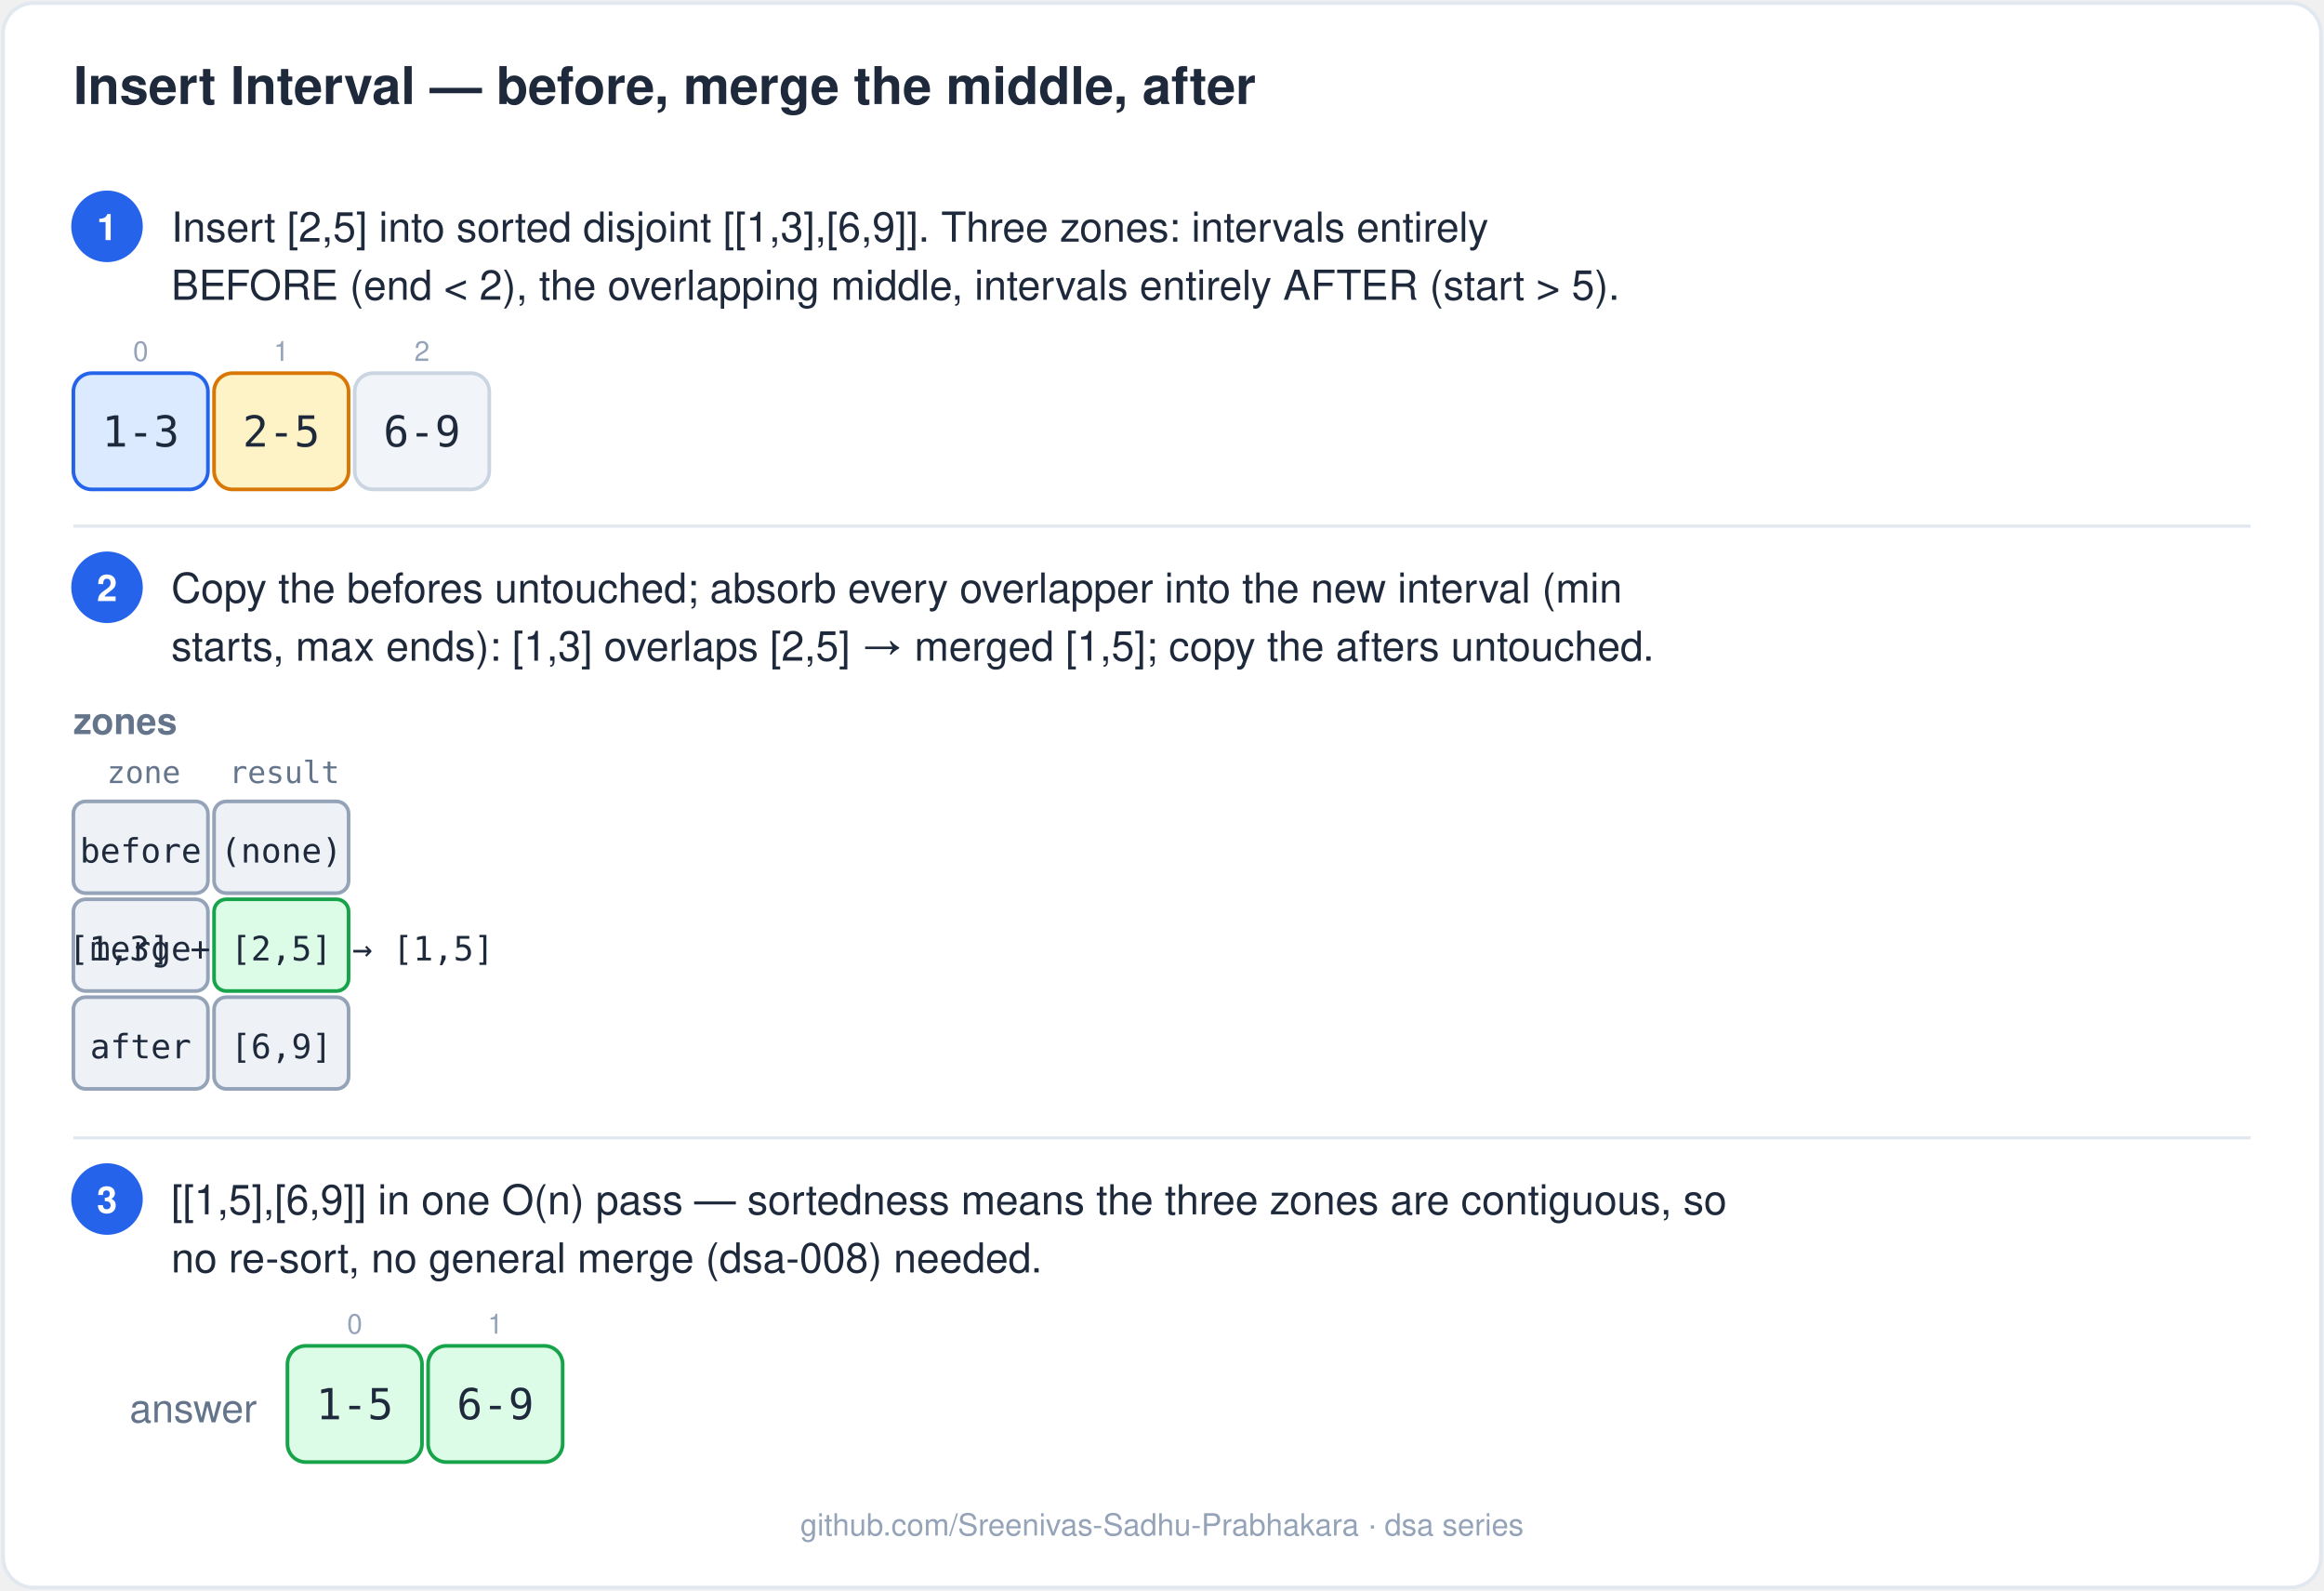
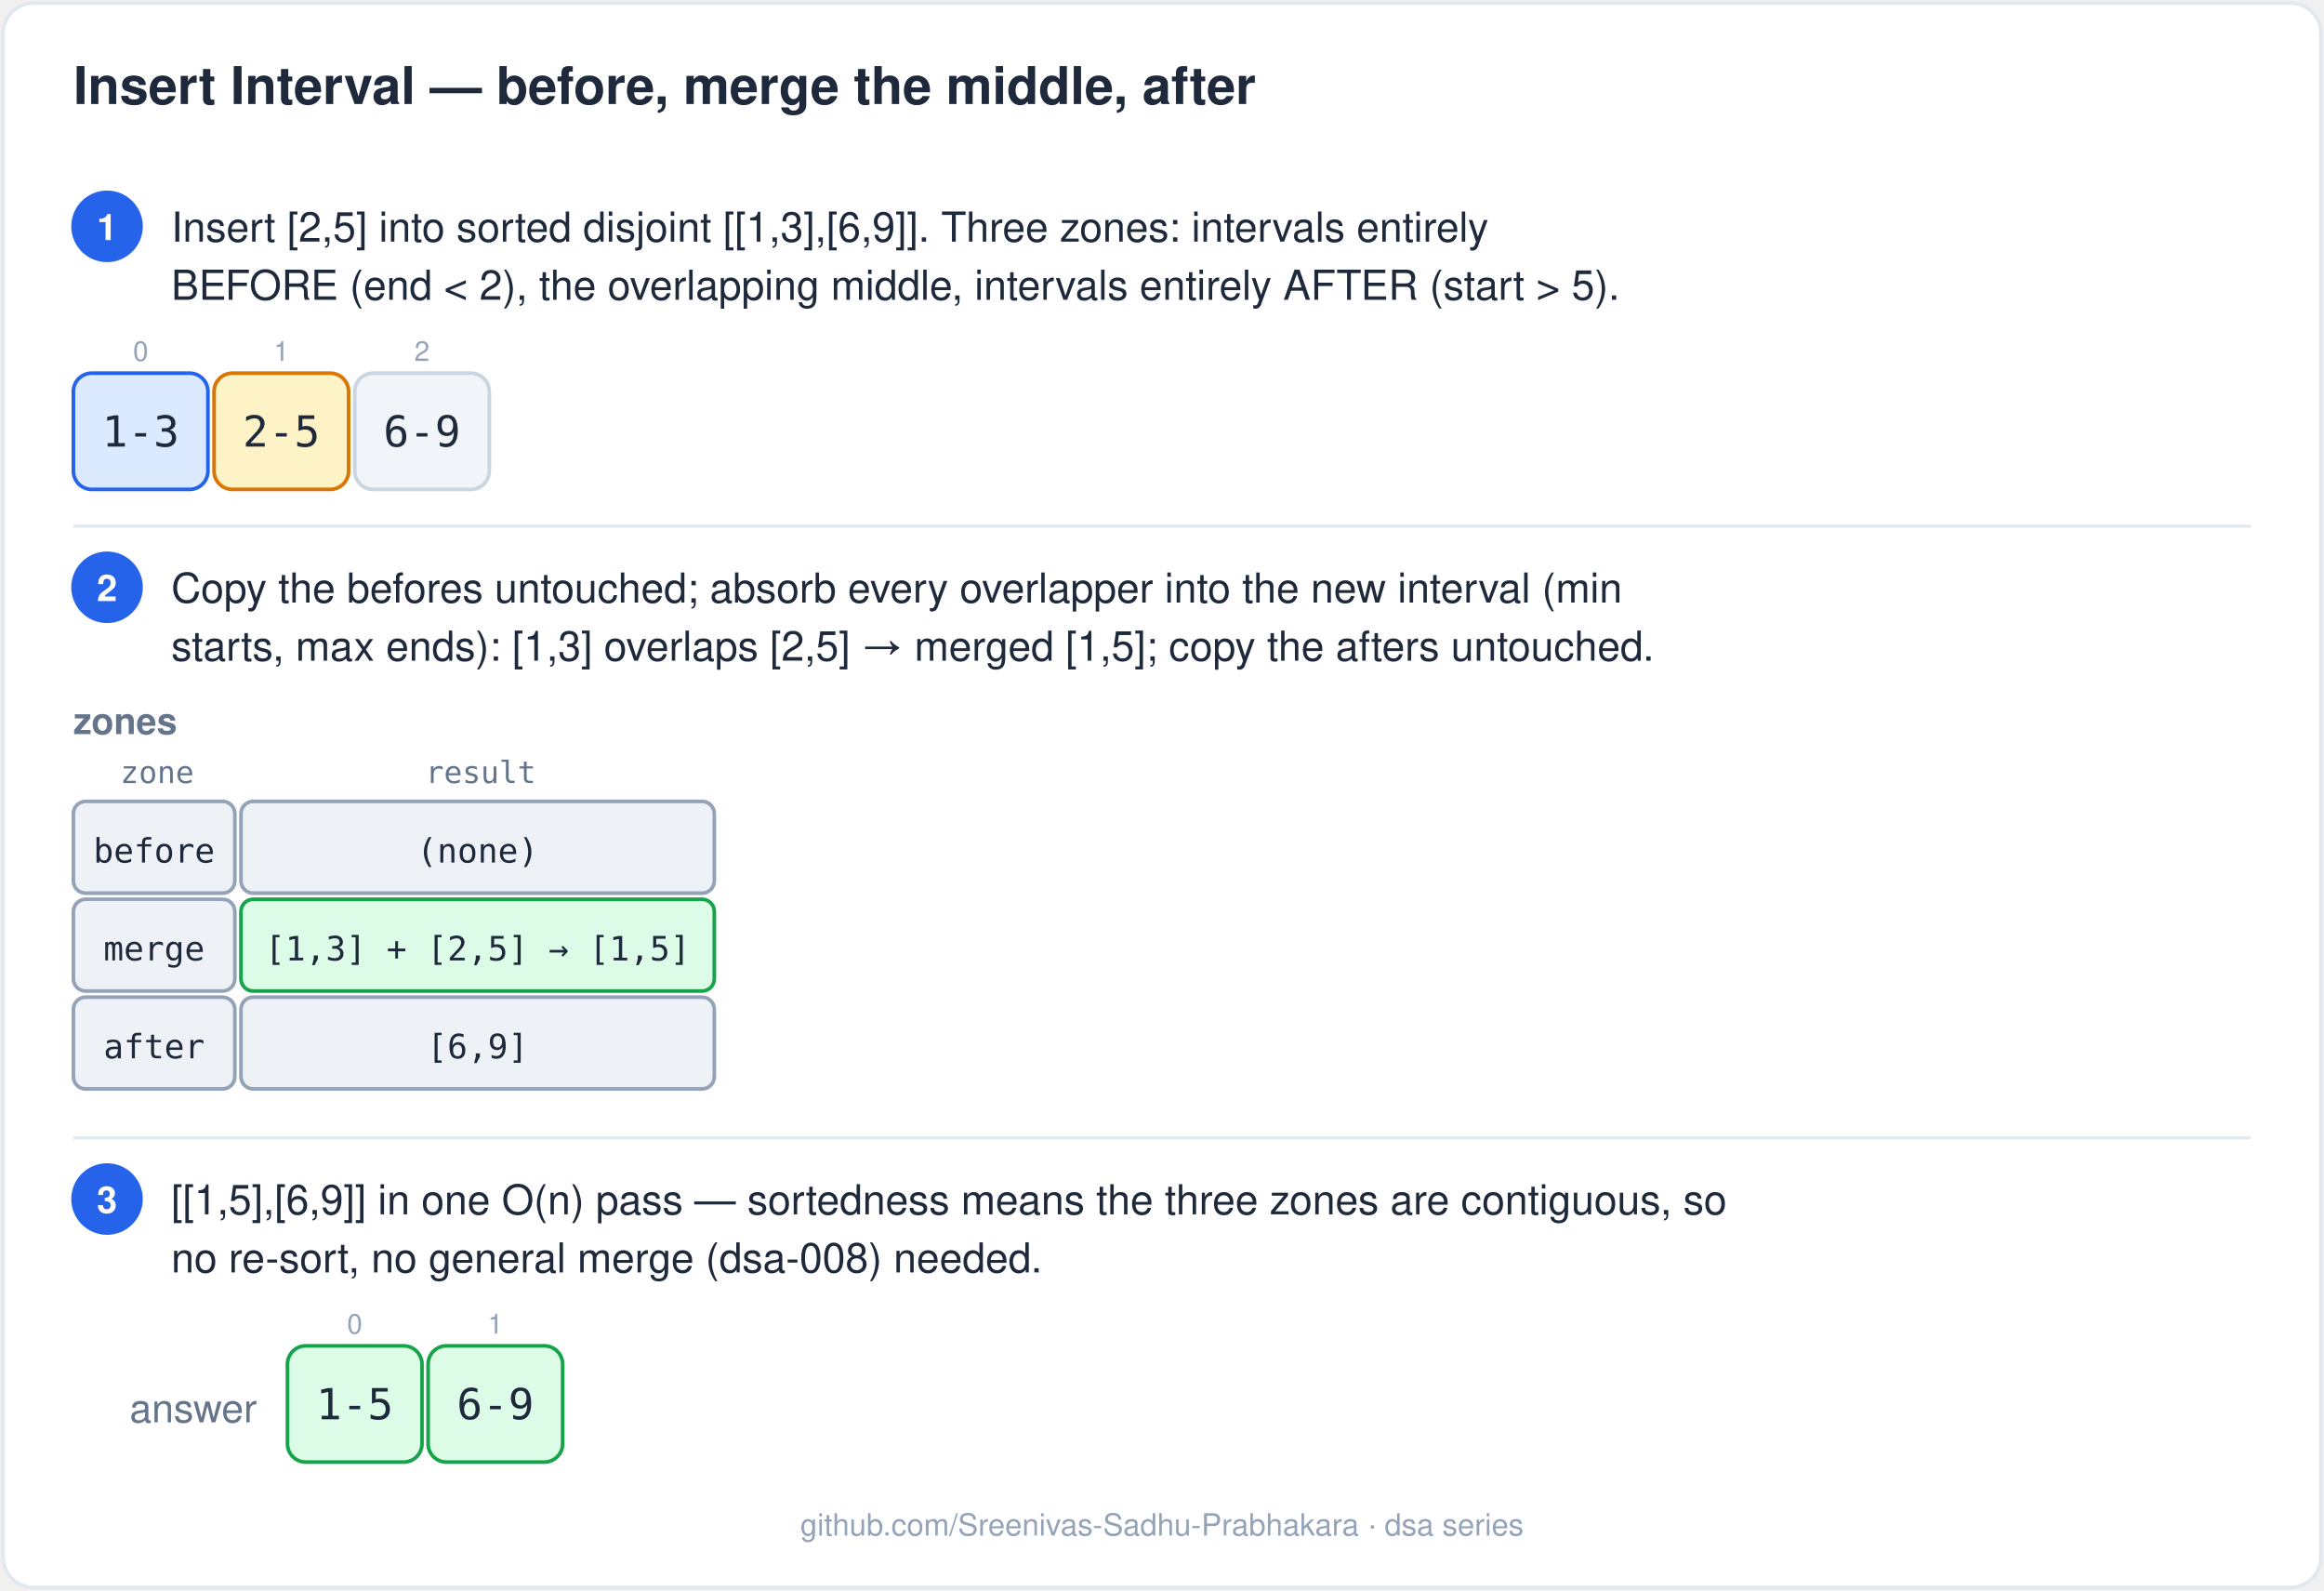
<svg xmlns="http://www.w3.org/2000/svg" width="760" height="520" viewBox="0 0 760 520" role="img" aria-label="Step-by-step visual walkthrough">
  <defs>
    <marker id="arr" markerWidth="8" markerHeight="8" refX="6" refY="3" orient="auto">
      <path d="M0,0 L7,3 L0,6 z" fill="context-stroke" />
    </marker>
  </defs>
  <rect x="1.0" y="1.0" width="758.0" height="518.0" rx="10" fill="#ffffff" stroke="#e2e8f0" stroke-width="1.2" />
  <text x="24.0" y="34.0" font-family="-apple-system,Segoe UI,Helvetica,Arial,sans-serif" font-size="17" fill="#1e293b" text-anchor="start" font-weight="600">Insert Interval — before, merge the middle, after</text>
  <circle cx="35.0" cy="74.0" r="11" fill="#2563eb" stroke="#2563eb" stroke-width="1.4" />
  <text x="35.0" y="78.5" font-family="-apple-system,Segoe UI,Helvetica,Arial,sans-serif" font-size="12" fill="#ffffff" text-anchor="middle" font-weight="600">1</text>
  <text x="56.0" y="79.0" font-family="-apple-system,Segoe UI,Helvetica,Arial,sans-serif" font-size="13.5" fill="#1e293b" text-anchor="start">Insert [2,5] into sorted disjoint [[1,3],[6,9]]. Three zones: intervals entirely</text>
  <text x="56.0" y="98.0" font-family="-apple-system,Segoe UI,Helvetica,Arial,sans-serif" font-size="13.5" fill="#1e293b" text-anchor="start">BEFORE (end &lt; 2), the overlapping middle, intervals entirely AFTER (start &gt; 5).</text>
  <rect x="24.0" y="122.0" width="44.0" height="38.0" rx="6" fill="#dbeafe" stroke="#2563eb" stroke-width="1.2" />
  <text x="46.0" y="146.0" font-family="ui-monospace,Menlo,monospace" font-size="14" fill="#1e293b" text-anchor="middle">1-3</text>
  <text x="46.0" y="118.0" font-family="-apple-system,Segoe UI,Helvetica,Arial,sans-serif" font-size="9" fill="#94a3b8" text-anchor="middle">0</text>
  <rect x="70.0" y="122.0" width="44.0" height="38.0" rx="6" fill="#fef3c7" stroke="#d97706" stroke-width="1.2" />
  <text x="92.0" y="146.0" font-family="ui-monospace,Menlo,monospace" font-size="14" fill="#1e293b" text-anchor="middle">2-5</text>
  <text x="92.0" y="118.0" font-family="-apple-system,Segoe UI,Helvetica,Arial,sans-serif" font-size="9" fill="#94a3b8" text-anchor="middle">1</text>
  <rect x="116.0" y="122.0" width="44.0" height="38.0" rx="6" fill="#f1f5f9" stroke="#cbd5e1" stroke-width="1.2" />
  <text x="138.0" y="146.0" font-family="ui-monospace,Menlo,monospace" font-size="14" fill="#1e293b" text-anchor="middle">6-9</text>
  <text x="138.0" y="118.0" font-family="-apple-system,Segoe UI,Helvetica,Arial,sans-serif" font-size="9" fill="#94a3b8" text-anchor="middle">2</text>
  <line x1="24.0" y1="172.0" x2="736.0" y2="172.0" stroke="#e2e8f0" stroke-width="1" />
  <circle cx="35.0" cy="192.0" r="11" fill="#2563eb" stroke="#2563eb" stroke-width="1.4" />
  <text x="35.0" y="196.5" font-family="-apple-system,Segoe UI,Helvetica,Arial,sans-serif" font-size="12" fill="#ffffff" text-anchor="middle" font-weight="600">2</text>
  <text x="56.0" y="197.0" font-family="-apple-system,Segoe UI,Helvetica,Arial,sans-serif" font-size="13.5" fill="#1e293b" text-anchor="start">Copy the befores untouched; absorb every overlapper into the new interval (min</text>
  <text x="56.0" y="216.0" font-family="-apple-system,Segoe UI,Helvetica,Arial,sans-serif" font-size="13.5" fill="#1e293b" text-anchor="start">starts, max ends): [1,3] overlaps [2,5] → merged [1,5]; copy the afters untouched.</text>
  <text x="24.0" y="240.0" font-family="-apple-system,Segoe UI,Helvetica,Arial,sans-serif" font-size="12" fill="#64748b" text-anchor="start" font-weight="600">zones</text>
-   <text x="47.0" y="256.0" font-family="ui-monospace,Menlo,monospace" font-size="10" fill="#64748b" text-anchor="middle">zone</text>
-   <text x="93.0" y="256.0" font-family="ui-monospace,Menlo,monospace" font-size="10" fill="#64748b" text-anchor="middle">result</text>
-   <rect x="24.0" y="262.0" width="44.0" height="30.0" rx="4" fill="#eef2f7" stroke="#94a3b8" stroke-width="1.2" />
-   <text x="46.0" y="282.0" font-family="ui-monospace,Menlo,monospace" font-size="11" fill="#1e293b" text-anchor="middle">before</text>
-   <rect x="70.0" y="262.0" width="44.0" height="30.0" rx="4" fill="#eef2f7" stroke="#94a3b8" stroke-width="1.2" />
-   <text x="92.0" y="282.0" font-family="ui-monospace,Menlo,monospace" font-size="11" fill="#1e293b" text-anchor="middle">(none)</text>
-   <rect x="24.0" y="294.0" width="44.0" height="30.0" rx="4" fill="#eef2f7" stroke="#94a3b8" stroke-width="1.2" />
-   <text x="46.0" y="314.0" font-family="ui-monospace,Menlo,monospace" font-size="11" fill="#1e293b" text-anchor="middle">merge</text>
-   <rect x="70.0" y="294.0" width="44.0" height="30.0" rx="4" fill="#dcfce7" stroke="#16a34a" stroke-width="1.2" />
-   <text x="92.0" y="314.0" font-family="ui-monospace,Menlo,monospace" font-size="11" fill="#1e293b" text-anchor="middle">[1,3] + [2,5] → [1,5]</text>
-   <rect x="24.0" y="326.0" width="44.0" height="30.0" rx="4" fill="#eef2f7" stroke="#94a3b8" stroke-width="1.2" />
-   <text x="46.0" y="346.0" font-family="ui-monospace,Menlo,monospace" font-size="11" fill="#1e293b" text-anchor="middle">after</text>
-   <rect x="70.0" y="326.0" width="44.0" height="30.0" rx="4" fill="#eef2f7" stroke="#94a3b8" stroke-width="1.2" />
-   <text x="92.0" y="346.0" font-family="ui-monospace,Menlo,monospace" font-size="11" fill="#1e293b" text-anchor="middle">[6,9]</text>
+   <text x="51.4" y="256.0" font-family="ui-monospace,Menlo,monospace" font-size="10" fill="#64748b" text-anchor="middle">zone</text>
+   <text x="157.2" y="256.0" font-family="ui-monospace,Menlo,monospace" font-size="10" fill="#64748b" text-anchor="middle">result</text>
+   <rect x="24.0" y="262.0" width="52.8" height="30.0" rx="4" fill="#eef2f7" stroke="#94a3b8" stroke-width="1.2" />
+   <text x="50.4" y="282.0" font-family="ui-monospace,Menlo,monospace" font-size="11" fill="#1e293b" text-anchor="middle">before</text>
+   <rect x="78.8" y="262.0" width="154.8" height="30.0" rx="4" fill="#eef2f7" stroke="#94a3b8" stroke-width="1.2" />
+   <text x="156.2" y="282.0" font-family="ui-monospace,Menlo,monospace" font-size="11" fill="#1e293b" text-anchor="middle">(none)</text>
+   <rect x="24.0" y="294.0" width="52.8" height="30.0" rx="4" fill="#eef2f7" stroke="#94a3b8" stroke-width="1.2" />
+   <text x="50.4" y="314.0" font-family="ui-monospace,Menlo,monospace" font-size="11" fill="#1e293b" text-anchor="middle">merge</text>
+   <rect x="78.8" y="294.0" width="154.8" height="30.0" rx="4" fill="#dcfce7" stroke="#16a34a" stroke-width="1.2" />
+   <text x="156.2" y="314.0" font-family="ui-monospace,Menlo,monospace" font-size="11" fill="#1e293b" text-anchor="middle">[1,3] + [2,5] → [1,5]</text>
+   <rect x="24.0" y="326.0" width="52.8" height="30.0" rx="4" fill="#eef2f7" stroke="#94a3b8" stroke-width="1.2" />
+   <text x="50.4" y="346.0" font-family="ui-monospace,Menlo,monospace" font-size="11" fill="#1e293b" text-anchor="middle">after</text>
+   <rect x="78.8" y="326.0" width="154.8" height="30.0" rx="4" fill="#eef2f7" stroke="#94a3b8" stroke-width="1.2" />
+   <text x="156.2" y="346.0" font-family="ui-monospace,Menlo,monospace" font-size="11" fill="#1e293b" text-anchor="middle">[6,9]</text>
  <line x1="24.0" y1="372.0" x2="736.0" y2="372.0" stroke="#e2e8f0" stroke-width="1" />
  <circle cx="35.0" cy="392.0" r="11" fill="#2563eb" stroke="#2563eb" stroke-width="1.4" />
  <text x="35.0" y="396.5" font-family="-apple-system,Segoe UI,Helvetica,Arial,sans-serif" font-size="12" fill="#ffffff" text-anchor="middle" font-weight="600">3</text>
  <text x="56.0" y="397.0" font-family="-apple-system,Segoe UI,Helvetica,Arial,sans-serif" font-size="13.5" fill="#1e293b" text-anchor="start">[[1,5],[6,9]] in one O(n) pass — sortedness means the three zones are contiguous, so</text>
  <text x="56.0" y="416.0" font-family="-apple-system,Segoe UI,Helvetica,Arial,sans-serif" font-size="13.5" fill="#1e293b" text-anchor="start">no re-sort, no general merge (dsa-008) needed.</text>
  <text x="84.0" y="465.0" font-family="-apple-system,Segoe UI,Helvetica,Arial,sans-serif" font-size="13" fill="#64748b" text-anchor="end">answer</text>
  <rect x="94.0" y="440.0" width="44.0" height="38.0" rx="6" fill="#dcfce7" stroke="#16a34a" stroke-width="1.2" />
  <text x="116.0" y="464.0" font-family="ui-monospace,Menlo,monospace" font-size="14" fill="#1e293b" text-anchor="middle">1-5</text>
  <text x="116.0" y="436.0" font-family="-apple-system,Segoe UI,Helvetica,Arial,sans-serif" font-size="9" fill="#94a3b8" text-anchor="middle">0</text>
  <rect x="140.0" y="440.0" width="44.0" height="38.0" rx="6" fill="#dcfce7" stroke="#16a34a" stroke-width="1.2" />
  <text x="162.0" y="464.0" font-family="ui-monospace,Menlo,monospace" font-size="14" fill="#1e293b" text-anchor="middle">6-9</text>
  <text x="162.0" y="436.0" font-family="-apple-system,Segoe UI,Helvetica,Arial,sans-serif" font-size="9" fill="#94a3b8" text-anchor="middle">1</text>
  <text x="380.0" y="502.0" font-family="-apple-system,Segoe UI,Helvetica,Arial,sans-serif" font-size="10" fill="#94a3b8" text-anchor="middle">github.com/Sreenivas-Sadhu-Prabhakara · dsa series</text>
</svg>
